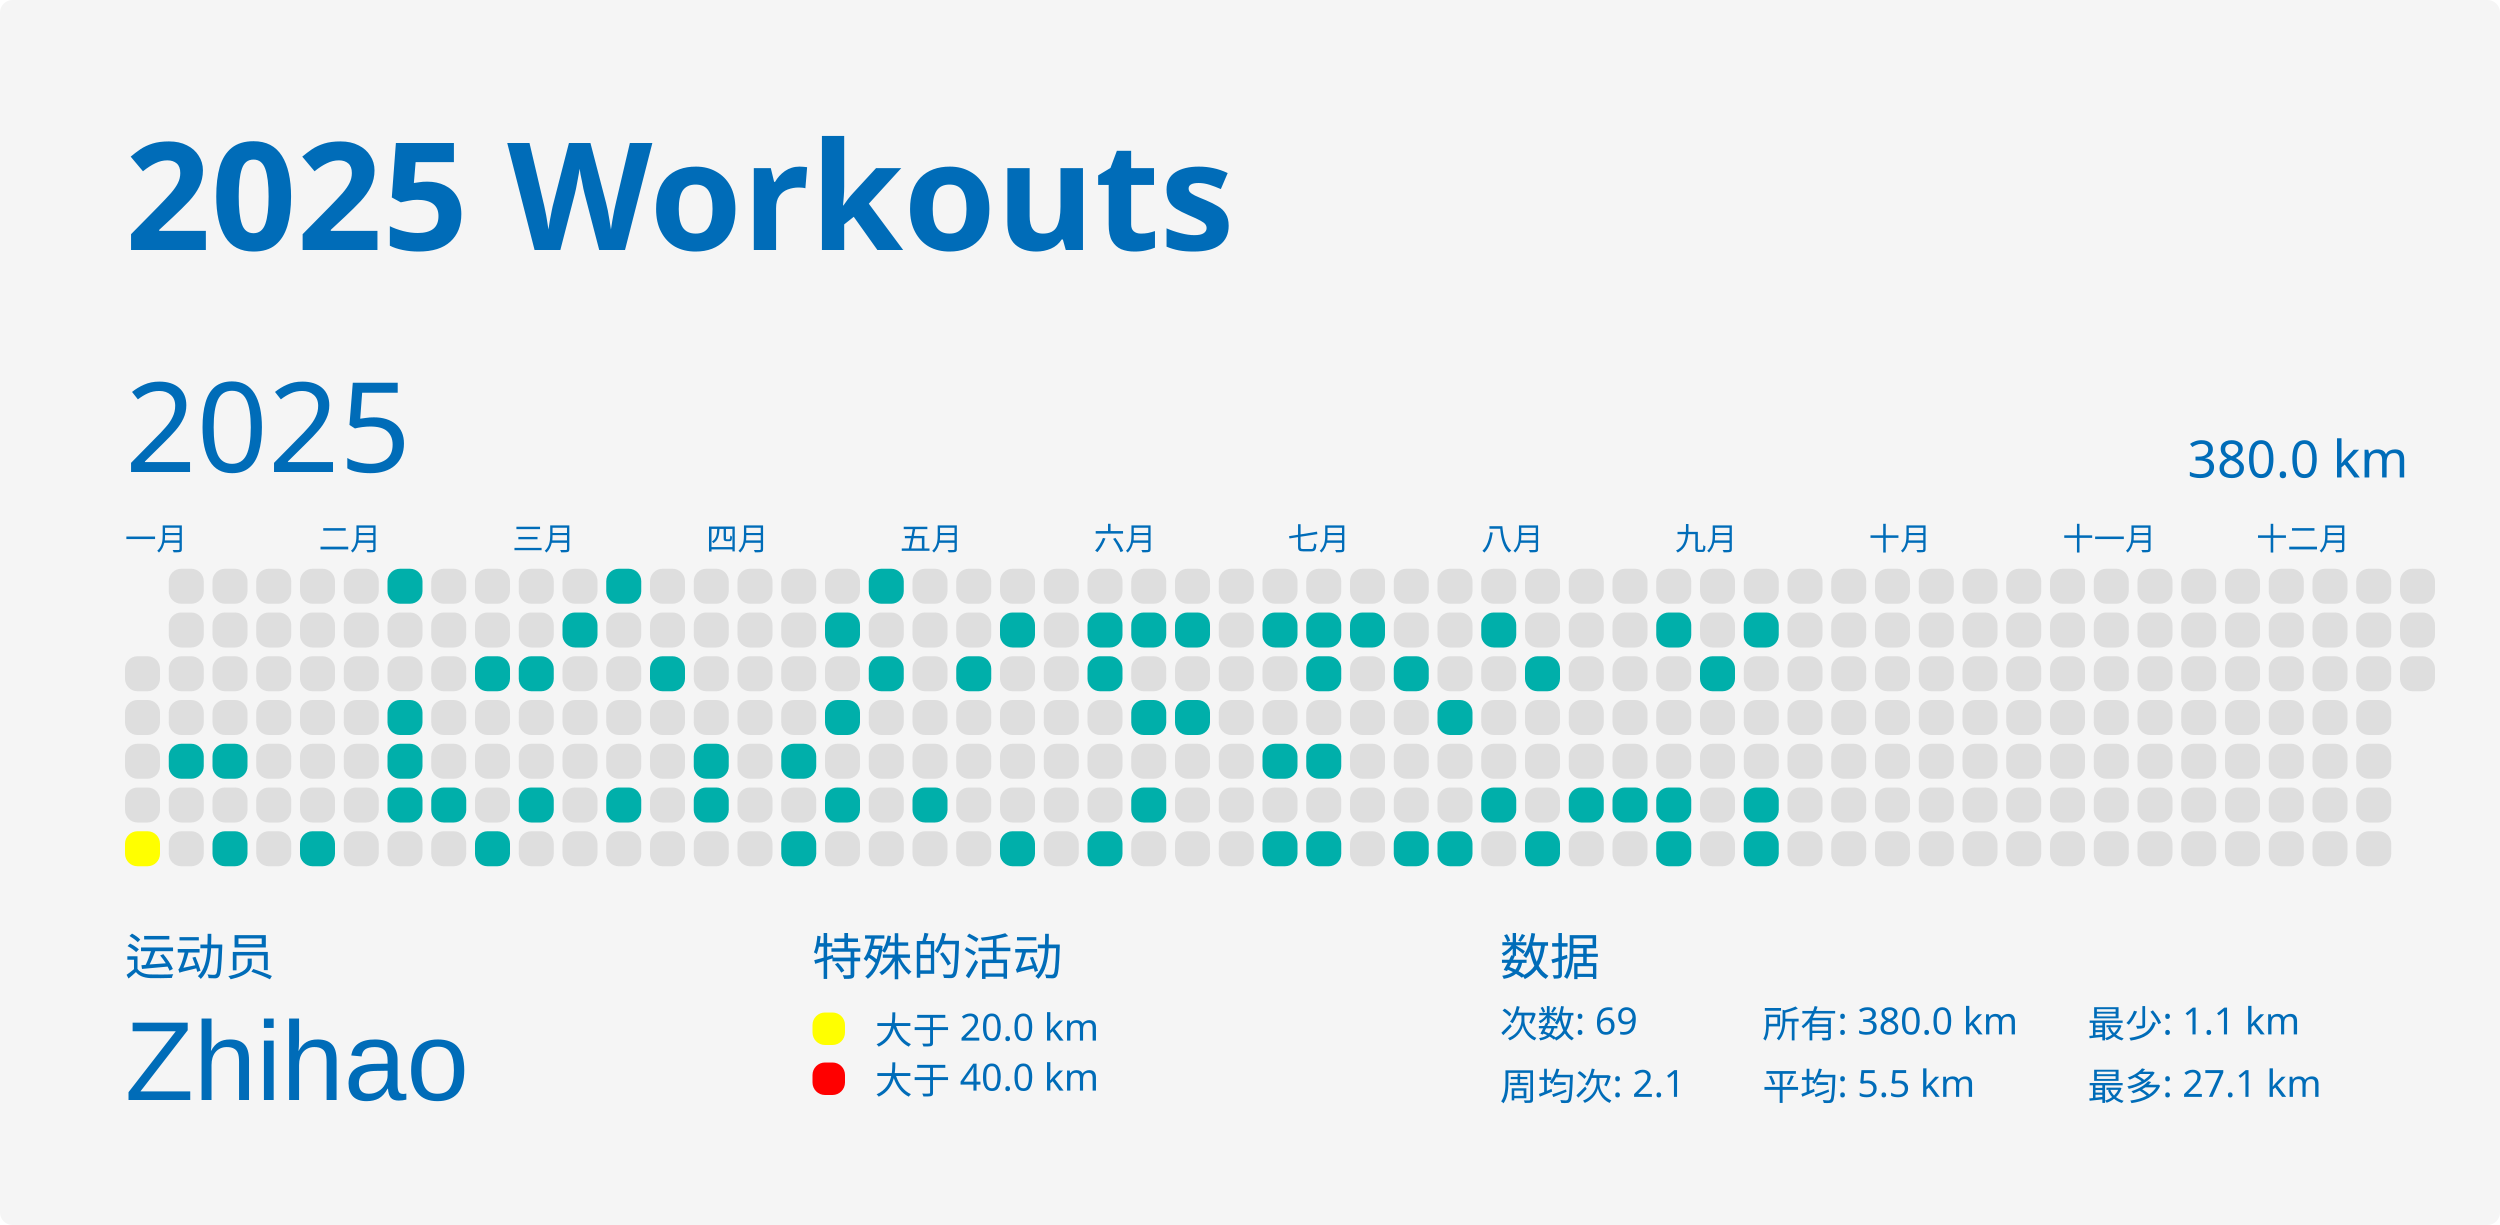
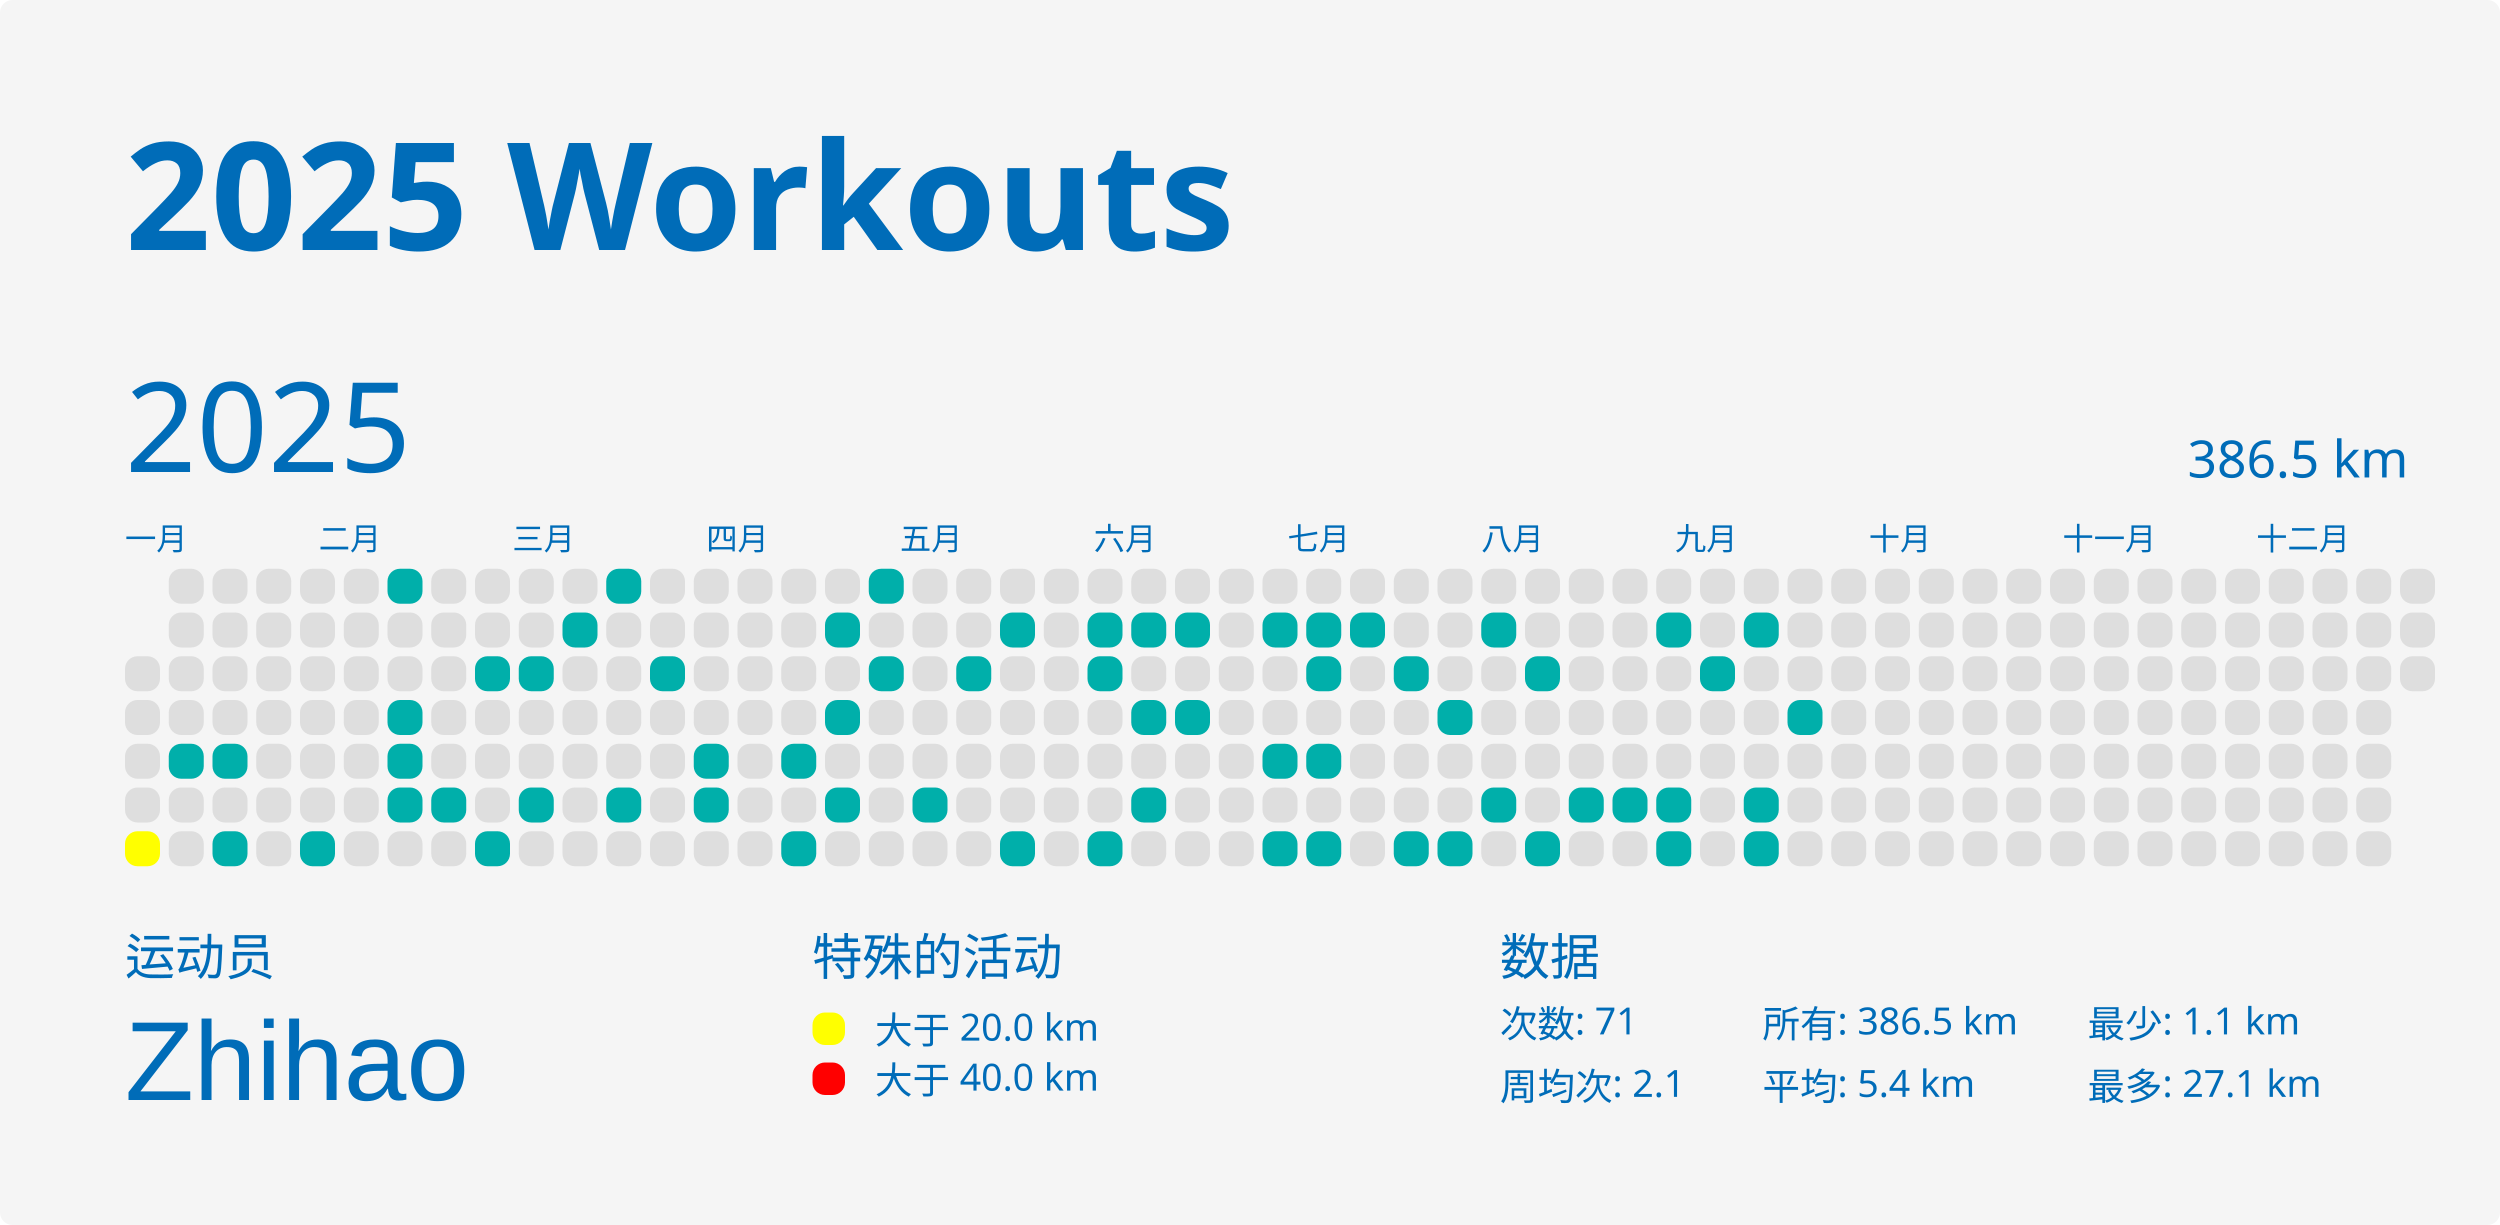
<svg xmlns="http://www.w3.org/2000/svg" baseProfile="full" height="98mm" version="1.1" viewBox="0,0,200,98" width="200mm">
  <defs />
  <rect fill="#f5f5f5" height="98" rx="1" ry="1" width="200" x="0" y="0" />
  <text fill="#006cb8" style="font-size:12px; font-family:MGI-Regular; font-weight:bold;" x="10" y="20">2025 Workouts</text>
  <text fill="#006cb8" style="font-size:4px; font-family:MGI-Regular" x="10" y="78">运动员</text>
  <text fill="#006cb8" style="font-size:9px; font-family:Arial" x="10" y="88">Zhihao</text>
  <text fill="#006cb8" style="font-size:4px; font-family:MGI-Regular" x="65" y="78">特殊的活动</text>
  <rect fill="yellow" height="2.6" rx="1" ry="1" width="2.6" x="65" y="81" />
  <text fill="#006cb8" style="font-size:3px; font-family:MGI-Regular" x="70" y="83.5">大于 20.0 km</text>
  <rect fill="red" height="2.6" rx="1" ry="1" width="2.6" x="65" y="85" />
  <text fill="#006cb8" style="font-size:3px; font-family:MGI-Regular" x="70" y="87.5">大于 40.0 km</text>
  <text fill="#006cb8" style="font-size:4px; font-family:MGI-Regular" x="120" y="78">数据</text>
-   <text fill="#006cb8" style="font-size:3px; font-family:MGI-Regular" x="120" y="83">次数: 69</text>
+   <text fill="#006cb8" style="font-size:3px; font-family:MGI-Regular" x="120" y="83">次数: 71</text>
  <text fill="#006cb8" style="font-size:3px; font-family:MGI-Regular" x="120" y="88">周均次: 2.1</text>
-   <text fill="#006cb8" style="font-size:3px; font-family:MGI-Regular" x="141" y="83">所有: 380.0 km</text>
-   <text fill="#006cb8" style="font-size:3px; font-family:MGI-Regular" x="141" y="88">平均: 5.5 km</text>
+   <text fill="#006cb8" style="font-size:3px; font-family:MGI-Regular" x="141" y="83">所有: 386.5 km</text>
+   <text fill="#006cb8" style="font-size:3px; font-family:MGI-Regular" x="141" y="88">平均: 5.4 km</text>
  <text fill="#006cb8" style="font-size:3px; font-family:MGI-Regular" x="167" y="83">最少: 1.1 km</text>
  <text fill="#006cb8" style="font-size:3px; font-family:MGI-Regular" x="167" y="88">最多: 27.1 km</text>
  <text dominant-baseline="hanging" fill="#006cb8" style="font-size:10.0px; font-family:MGI-Regular;" x="10" y="30">2025</text>
-   <text dominant-baseline="hanging" fill="#006cb8" style="font-size:4.125px; font-family:MGI-Regular;" x="175" y="35">380.0 km</text>
+   <text dominant-baseline="hanging" fill="#006cb8" style="font-size:4.125px; font-family:MGI-Regular;" x="175" y="35">386.5 km</text>
  <text fill="#006cb8" style="font-size:2.5px; font-family:MGI-Regular" x="10.0" y="44">一月</text>
  <text fill="#006cb8" style="font-size:2.5px; font-family:MGI-Regular" x="25.5" y="44">二月</text>
  <text fill="#006cb8" style="font-size:2.5px; font-family:MGI-Regular" x="41.0" y="44">三月</text>
  <text fill="#006cb8" style="font-size:2.5px; font-family:MGI-Regular" x="56.5" y="44">四月</text>
  <text fill="#006cb8" style="font-size:2.5px; font-family:MGI-Regular" x="72.0" y="44">五月</text>
  <text fill="#006cb8" style="font-size:2.5px; font-family:MGI-Regular" x="87.5" y="44">六月</text>
  <text fill="#006cb8" style="font-size:2.5px; font-family:MGI-Regular" x="103.0" y="44">七月</text>
  <text fill="#006cb8" style="font-size:2.5px; font-family:MGI-Regular" x="118.5" y="44">八月</text>
  <text fill="#006cb8" style="font-size:2.5px; font-family:MGI-Regular" x="134.0" y="44">九月</text>
  <text fill="#006cb8" style="font-size:2.5px; font-family:MGI-Regular" x="149.5" y="44">十月</text>
  <text fill="#006cb8" style="font-size:2.5px; font-family:MGI-Regular" x="165.0" y="44">十一月</text>
  <text fill="#006cb8" style="font-size:2.5px; font-family:MGI-Regular" x="180.5" y="44">十二月</text>
  <rect fill="#dedede" height="2.8" rx="1" ry="1" width="2.8" x="10.0" y="52.5" />
  <rect fill="#dedede" height="2.8" rx="1" ry="1" width="2.8" x="10.0" y="56.0" />
  <rect fill="#dedede" height="2.8" rx="1" ry="1" width="2.8" x="10.0" y="59.5" />
  <rect fill="#dedede" height="2.8" rx="1" ry="1" width="2.8" x="10.0" y="63.0" />
  <rect fill="yellow" height="2.8" rx="1" ry="1" width="2.8" x="10.0" y="66.5" />
  <rect fill="#dedede" height="2.8" rx="1" ry="1" width="2.8" x="13.5" y="45.5" />
  <rect fill="#dedede" height="2.8" rx="1" ry="1" width="2.8" x="13.5" y="49.0" />
  <rect fill="#dedede" height="2.8" rx="1" ry="1" width="2.8" x="13.5" y="52.5" />
  <rect fill="#dedede" height="2.8" rx="1" ry="1" width="2.8" x="13.5" y="56.0" />
  <rect fill="#00AFAA" height="2.8" rx="1" ry="1" width="2.8" x="13.5" y="59.5" />
  <rect fill="#dedede" height="2.8" rx="1" ry="1" width="2.8" x="13.5" y="63.0" />
  <rect fill="#dedede" height="2.8" rx="1" ry="1" width="2.8" x="13.5" y="66.5" />
  <rect fill="#dedede" height="2.8" rx="1" ry="1" width="2.8" x="17.0" y="45.5" />
  <rect fill="#dedede" height="2.8" rx="1" ry="1" width="2.8" x="17.0" y="49.0" />
  <rect fill="#dedede" height="2.8" rx="1" ry="1" width="2.8" x="17.0" y="52.5" />
  <rect fill="#dedede" height="2.8" rx="1" ry="1" width="2.8" x="17.0" y="56.0" />
  <rect fill="#00AFAA" height="2.8" rx="1" ry="1" width="2.8" x="17.0" y="59.5" />
  <rect fill="#dedede" height="2.8" rx="1" ry="1" width="2.8" x="17.0" y="63.0" />
  <rect fill="#00AFAA" height="2.8" rx="1" ry="1" width="2.8" x="17.0" y="66.5" />
  <rect fill="#dedede" height="2.8" rx="1" ry="1" width="2.8" x="20.5" y="45.5" />
  <rect fill="#dedede" height="2.8" rx="1" ry="1" width="2.8" x="20.5" y="49.0" />
  <rect fill="#dedede" height="2.8" rx="1" ry="1" width="2.8" x="20.5" y="52.5" />
  <rect fill="#dedede" height="2.8" rx="1" ry="1" width="2.8" x="20.5" y="56.0" />
  <rect fill="#dedede" height="2.8" rx="1" ry="1" width="2.8" x="20.5" y="59.5" />
  <rect fill="#dedede" height="2.8" rx="1" ry="1" width="2.8" x="20.5" y="63.0" />
  <rect fill="#dedede" height="2.8" rx="1" ry="1" width="2.8" x="20.5" y="66.5" />
  <rect fill="#dedede" height="2.8" rx="1" ry="1" width="2.8" x="24.0" y="45.5" />
  <rect fill="#dedede" height="2.8" rx="1" ry="1" width="2.8" x="24.0" y="49.0" />
  <rect fill="#dedede" height="2.8" rx="1" ry="1" width="2.8" x="24.0" y="52.5" />
  <rect fill="#dedede" height="2.8" rx="1" ry="1" width="2.8" x="24.0" y="56.0" />
  <rect fill="#dedede" height="2.8" rx="1" ry="1" width="2.8" x="24.0" y="59.5" />
  <rect fill="#dedede" height="2.8" rx="1" ry="1" width="2.8" x="24.0" y="63.0" />
  <rect fill="#00AFAA" height="2.8" rx="1" ry="1" width="2.8" x="24.0" y="66.5" />
  <rect fill="#dedede" height="2.8" rx="1" ry="1" width="2.8" x="27.5" y="45.5" />
  <rect fill="#dedede" height="2.8" rx="1" ry="1" width="2.8" x="27.5" y="49.0" />
  <rect fill="#dedede" height="2.8" rx="1" ry="1" width="2.8" x="27.5" y="52.5" />
  <rect fill="#dedede" height="2.8" rx="1" ry="1" width="2.8" x="27.5" y="56.0" />
  <rect fill="#dedede" height="2.8" rx="1" ry="1" width="2.8" x="27.5" y="59.5" />
  <rect fill="#dedede" height="2.8" rx="1" ry="1" width="2.8" x="27.5" y="63.0" />
  <rect fill="#dedede" height="2.8" rx="1" ry="1" width="2.8" x="27.5" y="66.5" />
  <rect fill="#00AFAA" height="2.8" rx="1" ry="1" width="2.8" x="31.0" y="45.5" />
  <rect fill="#dedede" height="2.8" rx="1" ry="1" width="2.8" x="31.0" y="49.0" />
  <rect fill="#dedede" height="2.8" rx="1" ry="1" width="2.8" x="31.0" y="52.5" />
  <rect fill="#00AFAA" height="2.8" rx="1" ry="1" width="2.8" x="31.0" y="56.0" />
  <rect fill="#00AFAA" height="2.8" rx="1" ry="1" width="2.8" x="31.0" y="59.5" />
  <rect fill="#00AFAA" height="2.8" rx="1" ry="1" width="2.8" x="31.0" y="63.0" />
  <rect fill="#dedede" height="2.8" rx="1" ry="1" width="2.8" x="31.0" y="66.5" />
  <rect fill="#dedede" height="2.8" rx="1" ry="1" width="2.8" x="34.5" y="45.5" />
  <rect fill="#dedede" height="2.8" rx="1" ry="1" width="2.8" x="34.5" y="49.0" />
  <rect fill="#dedede" height="2.8" rx="1" ry="1" width="2.8" x="34.5" y="52.5" />
  <rect fill="#dedede" height="2.8" rx="1" ry="1" width="2.8" x="34.5" y="56.0" />
  <rect fill="#dedede" height="2.8" rx="1" ry="1" width="2.8" x="34.5" y="59.5" />
  <rect fill="#00AFAA" height="2.8" rx="1" ry="1" width="2.8" x="34.5" y="63.0" />
  <rect fill="#dedede" height="2.8" rx="1" ry="1" width="2.8" x="34.5" y="66.5" />
  <rect fill="#dedede" height="2.8" rx="1" ry="1" width="2.8" x="38.0" y="45.5" />
  <rect fill="#dedede" height="2.8" rx="1" ry="1" width="2.8" x="38.0" y="49.0" />
  <rect fill="#00AFAA" height="2.8" rx="1" ry="1" width="2.8" x="38.0" y="52.5" />
  <rect fill="#dedede" height="2.8" rx="1" ry="1" width="2.8" x="38.0" y="56.0" />
  <rect fill="#dedede" height="2.8" rx="1" ry="1" width="2.8" x="38.0" y="59.5" />
  <rect fill="#dedede" height="2.8" rx="1" ry="1" width="2.8" x="38.0" y="63.0" />
  <rect fill="#00AFAA" height="2.8" rx="1" ry="1" width="2.8" x="38.0" y="66.5" />
  <rect fill="#dedede" height="2.8" rx="1" ry="1" width="2.8" x="41.5" y="45.5" />
  <rect fill="#dedede" height="2.8" rx="1" ry="1" width="2.8" x="41.5" y="49.0" />
  <rect fill="#00AFAA" height="2.8" rx="1" ry="1" width="2.8" x="41.5" y="52.5" />
  <rect fill="#dedede" height="2.8" rx="1" ry="1" width="2.8" x="41.5" y="56.0" />
  <rect fill="#dedede" height="2.8" rx="1" ry="1" width="2.8" x="41.5" y="59.5" />
  <rect fill="#00AFAA" height="2.8" rx="1" ry="1" width="2.8" x="41.5" y="63.0" />
  <rect fill="#dedede" height="2.8" rx="1" ry="1" width="2.8" x="41.5" y="66.5" />
  <rect fill="#dedede" height="2.8" rx="1" ry="1" width="2.8" x="45.0" y="45.5" />
  <rect fill="#00AFAA" height="2.8" rx="1" ry="1" width="2.8" x="45.0" y="49.0" />
  <rect fill="#dedede" height="2.8" rx="1" ry="1" width="2.8" x="45.0" y="52.5" />
  <rect fill="#dedede" height="2.8" rx="1" ry="1" width="2.8" x="45.0" y="56.0" />
  <rect fill="#dedede" height="2.8" rx="1" ry="1" width="2.8" x="45.0" y="59.5" />
  <rect fill="#dedede" height="2.8" rx="1" ry="1" width="2.8" x="45.0" y="63.0" />
  <rect fill="#dedede" height="2.8" rx="1" ry="1" width="2.8" x="45.0" y="66.5" />
  <rect fill="#00AFAA" height="2.8" rx="1" ry="1" width="2.8" x="48.5" y="45.5" />
  <rect fill="#dedede" height="2.8" rx="1" ry="1" width="2.8" x="48.5" y="49.0" />
  <rect fill="#dedede" height="2.8" rx="1" ry="1" width="2.8" x="48.5" y="52.5" />
  <rect fill="#dedede" height="2.8" rx="1" ry="1" width="2.8" x="48.5" y="56.0" />
  <rect fill="#dedede" height="2.8" rx="1" ry="1" width="2.8" x="48.5" y="59.5" />
  <rect fill="#00AFAA" height="2.8" rx="1" ry="1" width="2.8" x="48.5" y="63.0" />
  <rect fill="#dedede" height="2.8" rx="1" ry="1" width="2.8" x="48.5" y="66.5" />
  <rect fill="#dedede" height="2.8" rx="1" ry="1" width="2.8" x="52.0" y="45.5" />
  <rect fill="#dedede" height="2.8" rx="1" ry="1" width="2.8" x="52.0" y="49.0" />
  <rect fill="#00AFAA" height="2.8" rx="1" ry="1" width="2.8" x="52.0" y="52.5" />
  <rect fill="#dedede" height="2.8" rx="1" ry="1" width="2.8" x="52.0" y="56.0" />
  <rect fill="#dedede" height="2.8" rx="1" ry="1" width="2.8" x="52.0" y="59.5" />
  <rect fill="#dedede" height="2.8" rx="1" ry="1" width="2.8" x="52.0" y="63.0" />
  <rect fill="#dedede" height="2.8" rx="1" ry="1" width="2.8" x="52.0" y="66.5" />
  <rect fill="#dedede" height="2.8" rx="1" ry="1" width="2.8" x="55.5" y="45.5" />
  <rect fill="#dedede" height="2.8" rx="1" ry="1" width="2.8" x="55.5" y="49.0" />
  <rect fill="#dedede" height="2.8" rx="1" ry="1" width="2.8" x="55.5" y="52.5" />
  <rect fill="#dedede" height="2.8" rx="1" ry="1" width="2.8" x="55.5" y="56.0" />
  <rect fill="#00AFAA" height="2.8" rx="1" ry="1" width="2.8" x="55.5" y="59.5" />
  <rect fill="#00AFAA" height="2.8" rx="1" ry="1" width="2.8" x="55.5" y="63.0" />
  <rect fill="#dedede" height="2.8" rx="1" ry="1" width="2.8" x="55.5" y="66.5" />
  <rect fill="#dedede" height="2.8" rx="1" ry="1" width="2.8" x="59.0" y="45.5" />
  <rect fill="#dedede" height="2.8" rx="1" ry="1" width="2.8" x="59.0" y="49.0" />
  <rect fill="#dedede" height="2.8" rx="1" ry="1" width="2.8" x="59.0" y="52.5" />
  <rect fill="#dedede" height="2.8" rx="1" ry="1" width="2.8" x="59.0" y="56.0" />
  <rect fill="#dedede" height="2.8" rx="1" ry="1" width="2.8" x="59.0" y="59.5" />
  <rect fill="#dedede" height="2.8" rx="1" ry="1" width="2.8" x="59.0" y="63.0" />
  <rect fill="#dedede" height="2.8" rx="1" ry="1" width="2.8" x="59.0" y="66.5" />
  <rect fill="#dedede" height="2.8" rx="1" ry="1" width="2.8" x="62.5" y="45.5" />
  <rect fill="#dedede" height="2.8" rx="1" ry="1" width="2.8" x="62.5" y="49.0" />
  <rect fill="#dedede" height="2.8" rx="1" ry="1" width="2.8" x="62.5" y="52.5" />
  <rect fill="#dedede" height="2.8" rx="1" ry="1" width="2.8" x="62.5" y="56.0" />
  <rect fill="#00AFAA" height="2.8" rx="1" ry="1" width="2.8" x="62.5" y="59.5" />
  <rect fill="#dedede" height="2.8" rx="1" ry="1" width="2.8" x="62.5" y="63.0" />
  <rect fill="#00AFAA" height="2.8" rx="1" ry="1" width="2.8" x="62.5" y="66.5" />
  <rect fill="#dedede" height="2.8" rx="1" ry="1" width="2.8" x="66.0" y="45.5" />
  <rect fill="#00AFAA" height="2.8" rx="1" ry="1" width="2.8" x="66.0" y="49.0" />
  <rect fill="#dedede" height="2.8" rx="1" ry="1" width="2.8" x="66.0" y="52.5" />
  <rect fill="#00AFAA" height="2.8" rx="1" ry="1" width="2.8" x="66.0" y="56.0" />
  <rect fill="#dedede" height="2.8" rx="1" ry="1" width="2.8" x="66.0" y="59.5" />
  <rect fill="#00AFAA" height="2.8" rx="1" ry="1" width="2.8" x="66.0" y="63.0" />
  <rect fill="#dedede" height="2.8" rx="1" ry="1" width="2.8" x="66.0" y="66.5" />
  <rect fill="#00AFAA" height="2.8" rx="1" ry="1" width="2.8" x="69.5" y="45.5" />
  <rect fill="#dedede" height="2.8" rx="1" ry="1" width="2.8" x="69.5" y="49.0" />
  <rect fill="#00AFAA" height="2.8" rx="1" ry="1" width="2.8" x="69.5" y="52.5" />
  <rect fill="#dedede" height="2.8" rx="1" ry="1" width="2.8" x="69.5" y="56.0" />
  <rect fill="#dedede" height="2.8" rx="1" ry="1" width="2.8" x="69.5" y="59.5" />
  <rect fill="#dedede" height="2.8" rx="1" ry="1" width="2.8" x="69.5" y="63.0" />
  <rect fill="#dedede" height="2.8" rx="1" ry="1" width="2.8" x="69.5" y="66.5" />
  <rect fill="#dedede" height="2.8" rx="1" ry="1" width="2.8" x="73.0" y="45.5" />
  <rect fill="#dedede" height="2.8" rx="1" ry="1" width="2.8" x="73.0" y="49.0" />
  <rect fill="#dedede" height="2.8" rx="1" ry="1" width="2.8" x="73.0" y="52.5" />
  <rect fill="#dedede" height="2.8" rx="1" ry="1" width="2.8" x="73.0" y="56.0" />
  <rect fill="#dedede" height="2.8" rx="1" ry="1" width="2.8" x="73.0" y="59.5" />
  <rect fill="#00AFAA" height="2.8" rx="1" ry="1" width="2.8" x="73.0" y="63.0" />
  <rect fill="#dedede" height="2.8" rx="1" ry="1" width="2.8" x="73.0" y="66.5" />
  <rect fill="#dedede" height="2.8" rx="1" ry="1" width="2.8" x="76.5" y="45.5" />
  <rect fill="#dedede" height="2.8" rx="1" ry="1" width="2.8" x="76.5" y="49.0" />
  <rect fill="#00AFAA" height="2.8" rx="1" ry="1" width="2.8" x="76.5" y="52.5" />
  <rect fill="#dedede" height="2.8" rx="1" ry="1" width="2.8" x="76.5" y="56.0" />
  <rect fill="#dedede" height="2.8" rx="1" ry="1" width="2.8" x="76.5" y="59.5" />
  <rect fill="#dedede" height="2.8" rx="1" ry="1" width="2.8" x="76.5" y="63.0" />
  <rect fill="#dedede" height="2.8" rx="1" ry="1" width="2.8" x="76.5" y="66.5" />
  <rect fill="#dedede" height="2.8" rx="1" ry="1" width="2.8" x="80.0" y="45.5" />
  <rect fill="#00AFAA" height="2.8" rx="1" ry="1" width="2.8" x="80.0" y="49.0" />
  <rect fill="#dedede" height="2.8" rx="1" ry="1" width="2.8" x="80.0" y="52.5" />
  <rect fill="#dedede" height="2.8" rx="1" ry="1" width="2.8" x="80.0" y="56.0" />
  <rect fill="#dedede" height="2.8" rx="1" ry="1" width="2.8" x="80.0" y="59.5" />
  <rect fill="#dedede" height="2.8" rx="1" ry="1" width="2.8" x="80.0" y="63.0" />
  <rect fill="#00AFAA" height="2.8" rx="1" ry="1" width="2.8" x="80.0" y="66.5" />
  <rect fill="#dedede" height="2.8" rx="1" ry="1" width="2.8" x="83.5" y="45.5" />
  <rect fill="#dedede" height="2.8" rx="1" ry="1" width="2.8" x="83.5" y="49.0" />
  <rect fill="#dedede" height="2.8" rx="1" ry="1" width="2.8" x="83.5" y="52.5" />
  <rect fill="#dedede" height="2.8" rx="1" ry="1" width="2.8" x="83.5" y="56.0" />
  <rect fill="#dedede" height="2.8" rx="1" ry="1" width="2.8" x="83.5" y="59.5" />
  <rect fill="#dedede" height="2.8" rx="1" ry="1" width="2.8" x="83.5" y="63.0" />
  <rect fill="#dedede" height="2.8" rx="1" ry="1" width="2.8" x="83.5" y="66.5" />
  <rect fill="#dedede" height="2.8" rx="1" ry="1" width="2.8" x="87.0" y="45.5" />
  <rect fill="#00AFAA" height="2.8" rx="1" ry="1" width="2.8" x="87.0" y="49.0" />
  <rect fill="#00AFAA" height="2.8" rx="1" ry="1" width="2.8" x="87.0" y="52.5" />
  <rect fill="#dedede" height="2.8" rx="1" ry="1" width="2.8" x="87.0" y="56.0" />
  <rect fill="#dedede" height="2.8" rx="1" ry="1" width="2.8" x="87.0" y="59.5" />
  <rect fill="#dedede" height="2.8" rx="1" ry="1" width="2.8" x="87.0" y="63.0" />
  <rect fill="#00AFAA" height="2.8" rx="1" ry="1" width="2.8" x="87.0" y="66.5" />
  <rect fill="#dedede" height="2.8" rx="1" ry="1" width="2.8" x="90.5" y="45.5" />
  <rect fill="#00AFAA" height="2.8" rx="1" ry="1" width="2.8" x="90.5" y="49.0" />
  <rect fill="#dedede" height="2.8" rx="1" ry="1" width="2.8" x="90.5" y="52.5" />
  <rect fill="#00AFAA" height="2.8" rx="1" ry="1" width="2.8" x="90.5" y="56.0" />
  <rect fill="#dedede" height="2.8" rx="1" ry="1" width="2.8" x="90.5" y="59.5" />
  <rect fill="#00AFAA" height="2.8" rx="1" ry="1" width="2.8" x="90.5" y="63.0" />
  <rect fill="#dedede" height="2.8" rx="1" ry="1" width="2.8" x="90.5" y="66.5" />
  <rect fill="#dedede" height="2.8" rx="1" ry="1" width="2.8" x="94.0" y="45.5" />
  <rect fill="#00AFAA" height="2.8" rx="1" ry="1" width="2.8" x="94.0" y="49.0" />
  <rect fill="#dedede" height="2.8" rx="1" ry="1" width="2.8" x="94.0" y="52.5" />
  <rect fill="#00AFAA" height="2.8" rx="1" ry="1" width="2.8" x="94.0" y="56.0" />
  <rect fill="#dedede" height="2.8" rx="1" ry="1" width="2.8" x="94.0" y="59.5" />
  <rect fill="#dedede" height="2.8" rx="1" ry="1" width="2.8" x="94.0" y="63.0" />
  <rect fill="#dedede" height="2.8" rx="1" ry="1" width="2.8" x="94.0" y="66.5" />
  <rect fill="#dedede" height="2.8" rx="1" ry="1" width="2.8" x="97.5" y="45.5" />
  <rect fill="#dedede" height="2.8" rx="1" ry="1" width="2.8" x="97.5" y="49.0" />
  <rect fill="#dedede" height="2.8" rx="1" ry="1" width="2.8" x="97.5" y="52.5" />
  <rect fill="#dedede" height="2.8" rx="1" ry="1" width="2.8" x="97.5" y="56.0" />
  <rect fill="#dedede" height="2.8" rx="1" ry="1" width="2.8" x="97.5" y="59.5" />
  <rect fill="#dedede" height="2.8" rx="1" ry="1" width="2.8" x="97.5" y="63.0" />
  <rect fill="#dedede" height="2.8" rx="1" ry="1" width="2.8" x="97.5" y="66.5" />
  <rect fill="#dedede" height="2.8" rx="1" ry="1" width="2.8" x="101.0" y="45.5" />
  <rect fill="#00AFAA" height="2.8" rx="1" ry="1" width="2.8" x="101.0" y="49.0" />
  <rect fill="#dedede" height="2.8" rx="1" ry="1" width="2.8" x="101.0" y="52.5" />
  <rect fill="#dedede" height="2.8" rx="1" ry="1" width="2.8" x="101.0" y="56.0" />
  <rect fill="#00AFAA" height="2.8" rx="1" ry="1" width="2.8" x="101.0" y="59.5" />
  <rect fill="#dedede" height="2.8" rx="1" ry="1" width="2.8" x="101.0" y="63.0" />
  <rect fill="#00AFAA" height="2.8" rx="1" ry="1" width="2.8" x="101.0" y="66.5" />
  <rect fill="#dedede" height="2.8" rx="1" ry="1" width="2.8" x="104.5" y="45.5" />
  <rect fill="#00AFAA" height="2.8" rx="1" ry="1" width="2.8" x="104.5" y="49.0" />
  <rect fill="#00AFAA" height="2.8" rx="1" ry="1" width="2.8" x="104.5" y="52.5" />
  <rect fill="#dedede" height="2.8" rx="1" ry="1" width="2.8" x="104.5" y="56.0" />
  <rect fill="#00AFAA" height="2.8" rx="1" ry="1" width="2.8" x="104.5" y="59.5" />
  <rect fill="#dedede" height="2.8" rx="1" ry="1" width="2.8" x="104.5" y="63.0" />
  <rect fill="#00AFAA" height="2.8" rx="1" ry="1" width="2.8" x="104.5" y="66.5" />
  <rect fill="#dedede" height="2.8" rx="1" ry="1" width="2.8" x="108.0" y="45.5" />
  <rect fill="#00AFAA" height="2.8" rx="1" ry="1" width="2.8" x="108.0" y="49.0" />
  <rect fill="#dedede" height="2.8" rx="1" ry="1" width="2.8" x="108.0" y="52.5" />
  <rect fill="#dedede" height="2.8" rx="1" ry="1" width="2.8" x="108.0" y="56.0" />
  <rect fill="#dedede" height="2.8" rx="1" ry="1" width="2.8" x="108.0" y="59.5" />
  <rect fill="#dedede" height="2.8" rx="1" ry="1" width="2.8" x="108.0" y="63.0" />
  <rect fill="#dedede" height="2.8" rx="1" ry="1" width="2.8" x="108.0" y="66.5" />
  <rect fill="#dedede" height="2.8" rx="1" ry="1" width="2.8" x="111.5" y="45.5" />
  <rect fill="#dedede" height="2.8" rx="1" ry="1" width="2.8" x="111.5" y="49.0" />
  <rect fill="#00AFAA" height="2.8" rx="1" ry="1" width="2.8" x="111.5" y="52.5" />
  <rect fill="#dedede" height="2.8" rx="1" ry="1" width="2.8" x="111.5" y="56.0" />
  <rect fill="#dedede" height="2.8" rx="1" ry="1" width="2.8" x="111.5" y="59.5" />
  <rect fill="#dedede" height="2.8" rx="1" ry="1" width="2.8" x="111.5" y="63.0" />
  <rect fill="#00AFAA" height="2.8" rx="1" ry="1" width="2.8" x="111.5" y="66.5" />
  <rect fill="#dedede" height="2.8" rx="1" ry="1" width="2.8" x="115.0" y="45.5" />
  <rect fill="#dedede" height="2.8" rx="1" ry="1" width="2.8" x="115.0" y="49.0" />
  <rect fill="#dedede" height="2.8" rx="1" ry="1" width="2.8" x="115.0" y="52.5" />
  <rect fill="#00AFAA" height="2.8" rx="1" ry="1" width="2.8" x="115.0" y="56.0" />
  <rect fill="#dedede" height="2.8" rx="1" ry="1" width="2.8" x="115.0" y="59.5" />
  <rect fill="#dedede" height="2.8" rx="1" ry="1" width="2.8" x="115.0" y="63.0" />
  <rect fill="#00AFAA" height="2.8" rx="1" ry="1" width="2.8" x="115.0" y="66.5" />
  <rect fill="#dedede" height="2.8" rx="1" ry="1" width="2.8" x="118.5" y="45.5" />
  <rect fill="#00AFAA" height="2.8" rx="1" ry="1" width="2.8" x="118.5" y="49.0" />
  <rect fill="#dedede" height="2.8" rx="1" ry="1" width="2.8" x="118.5" y="52.5" />
  <rect fill="#dedede" height="2.8" rx="1" ry="1" width="2.8" x="118.5" y="56.0" />
  <rect fill="#dedede" height="2.8" rx="1" ry="1" width="2.8" x="118.5" y="59.5" />
  <rect fill="#00AFAA" height="2.8" rx="1" ry="1" width="2.8" x="118.5" y="63.0" />
  <rect fill="#dedede" height="2.8" rx="1" ry="1" width="2.8" x="118.5" y="66.5" />
  <rect fill="#dedede" height="2.8" rx="1" ry="1" width="2.8" x="122.0" y="45.5" />
  <rect fill="#dedede" height="2.8" rx="1" ry="1" width="2.8" x="122.0" y="49.0" />
  <rect fill="#00AFAA" height="2.8" rx="1" ry="1" width="2.8" x="122.0" y="52.5" />
  <rect fill="#dedede" height="2.8" rx="1" ry="1" width="2.8" x="122.0" y="56.0" />
  <rect fill="#dedede" height="2.8" rx="1" ry="1" width="2.8" x="122.0" y="59.5" />
  <rect fill="#dedede" height="2.8" rx="1" ry="1" width="2.8" x="122.0" y="63.0" />
  <rect fill="#00AFAA" height="2.8" rx="1" ry="1" width="2.8" x="122.0" y="66.5" />
  <rect fill="#dedede" height="2.8" rx="1" ry="1" width="2.8" x="125.5" y="45.5" />
  <rect fill="#dedede" height="2.8" rx="1" ry="1" width="2.8" x="125.5" y="49.0" />
  <rect fill="#dedede" height="2.8" rx="1" ry="1" width="2.8" x="125.5" y="52.5" />
  <rect fill="#dedede" height="2.8" rx="1" ry="1" width="2.8" x="125.5" y="56.0" />
  <rect fill="#dedede" height="2.8" rx="1" ry="1" width="2.8" x="125.5" y="59.5" />
  <rect fill="#00AFAA" height="2.8" rx="1" ry="1" width="2.8" x="125.5" y="63.0" />
  <rect fill="#dedede" height="2.8" rx="1" ry="1" width="2.8" x="125.5" y="66.5" />
  <rect fill="#dedede" height="2.8" rx="1" ry="1" width="2.8" x="129.0" y="45.5" />
  <rect fill="#dedede" height="2.8" rx="1" ry="1" width="2.8" x="129.0" y="49.0" />
  <rect fill="#dedede" height="2.8" rx="1" ry="1" width="2.8" x="129.0" y="52.5" />
  <rect fill="#dedede" height="2.8" rx="1" ry="1" width="2.8" x="129.0" y="56.0" />
  <rect fill="#dedede" height="2.8" rx="1" ry="1" width="2.8" x="129.0" y="59.5" />
  <rect fill="#00AFAA" height="2.8" rx="1" ry="1" width="2.8" x="129.0" y="63.0" />
  <rect fill="#dedede" height="2.8" rx="1" ry="1" width="2.8" x="129.0" y="66.5" />
  <rect fill="#dedede" height="2.8" rx="1" ry="1" width="2.8" x="132.5" y="45.5" />
  <rect fill="#00AFAA" height="2.8" rx="1" ry="1" width="2.8" x="132.5" y="49.0" />
  <rect fill="#dedede" height="2.8" rx="1" ry="1" width="2.8" x="132.5" y="52.5" />
  <rect fill="#dedede" height="2.8" rx="1" ry="1" width="2.8" x="132.5" y="56.0" />
  <rect fill="#dedede" height="2.8" rx="1" ry="1" width="2.8" x="132.5" y="59.5" />
  <rect fill="#00AFAA" height="2.8" rx="1" ry="1" width="2.8" x="132.5" y="63.0" />
  <rect fill="#00AFAA" height="2.8" rx="1" ry="1" width="2.8" x="132.5" y="66.5" />
  <rect fill="#dedede" height="2.8" rx="1" ry="1" width="2.8" x="136.0" y="45.5" />
  <rect fill="#dedede" height="2.8" rx="1" ry="1" width="2.8" x="136.0" y="49.0" />
  <rect fill="#00AFAA" height="2.8" rx="1" ry="1" width="2.8" x="136.0" y="52.5" />
  <rect fill="#dedede" height="2.8" rx="1" ry="1" width="2.8" x="136.0" y="56.0" />
  <rect fill="#dedede" height="2.8" rx="1" ry="1" width="2.8" x="136.0" y="59.5" />
  <rect fill="#dedede" height="2.8" rx="1" ry="1" width="2.8" x="136.0" y="63.0" />
  <rect fill="#dedede" height="2.8" rx="1" ry="1" width="2.8" x="136.0" y="66.5" />
  <rect fill="#dedede" height="2.8" rx="1" ry="1" width="2.8" x="139.5" y="45.5" />
  <rect fill="#00AFAA" height="2.8" rx="1" ry="1" width="2.8" x="139.5" y="49.0" />
  <rect fill="#dedede" height="2.8" rx="1" ry="1" width="2.8" x="139.5" y="52.5" />
  <rect fill="#dedede" height="2.8" rx="1" ry="1" width="2.8" x="139.5" y="56.0" />
  <rect fill="#dedede" height="2.8" rx="1" ry="1" width="2.8" x="139.5" y="59.5" />
  <rect fill="#00AFAA" height="2.8" rx="1" ry="1" width="2.8" x="139.5" y="63.0" />
  <rect fill="#00AFAA" height="2.8" rx="1" ry="1" width="2.8" x="139.5" y="66.5" />
  <rect fill="#dedede" height="2.8" rx="1" ry="1" width="2.8" x="143.0" y="45.5" />
  <rect fill="#dedede" height="2.8" rx="1" ry="1" width="2.8" x="143.0" y="49.0" />
  <rect fill="#dedede" height="2.8" rx="1" ry="1" width="2.8" x="143.0" y="52.5" />
-   <rect fill="#dedede" height="2.8" rx="1" ry="1" width="2.8" x="143.0" y="56.0" />
+   <rect fill="#00AFAA" height="2.8" rx="1" ry="1" width="2.8" x="143.0" y="56.0" />
  <rect fill="#dedede" height="2.8" rx="1" ry="1" width="2.8" x="143.0" y="59.5" />
  <rect fill="#dedede" height="2.8" rx="1" ry="1" width="2.8" x="143.0" y="63.0" />
  <rect fill="#dedede" height="2.8" rx="1" ry="1" width="2.8" x="143.0" y="66.5" />
  <rect fill="#dedede" height="2.8" rx="1" ry="1" width="2.8" x="146.5" y="45.5" />
  <rect fill="#dedede" height="2.8" rx="1" ry="1" width="2.8" x="146.5" y="49.0" />
  <rect fill="#dedede" height="2.8" rx="1" ry="1" width="2.8" x="146.5" y="52.5" />
  <rect fill="#dedede" height="2.8" rx="1" ry="1" width="2.8" x="146.5" y="56.0" />
  <rect fill="#dedede" height="2.8" rx="1" ry="1" width="2.8" x="146.5" y="59.5" />
  <rect fill="#dedede" height="2.8" rx="1" ry="1" width="2.8" x="146.5" y="63.0" />
  <rect fill="#dedede" height="2.8" rx="1" ry="1" width="2.8" x="146.5" y="66.5" />
  <rect fill="#dedede" height="2.8" rx="1" ry="1" width="2.8" x="150.0" y="45.5" />
  <rect fill="#dedede" height="2.8" rx="1" ry="1" width="2.8" x="150.0" y="49.0" />
  <rect fill="#dedede" height="2.8" rx="1" ry="1" width="2.8" x="150.0" y="52.5" />
  <rect fill="#dedede" height="2.8" rx="1" ry="1" width="2.8" x="150.0" y="56.0" />
  <rect fill="#dedede" height="2.8" rx="1" ry="1" width="2.8" x="150.0" y="59.5" />
  <rect fill="#dedede" height="2.8" rx="1" ry="1" width="2.8" x="150.0" y="63.0" />
  <rect fill="#dedede" height="2.8" rx="1" ry="1" width="2.8" x="150.0" y="66.5" />
  <rect fill="#dedede" height="2.8" rx="1" ry="1" width="2.8" x="153.5" y="45.5" />
  <rect fill="#dedede" height="2.8" rx="1" ry="1" width="2.8" x="153.5" y="49.0" />
  <rect fill="#dedede" height="2.8" rx="1" ry="1" width="2.8" x="153.5" y="52.5" />
  <rect fill="#dedede" height="2.8" rx="1" ry="1" width="2.8" x="153.5" y="56.0" />
  <rect fill="#dedede" height="2.8" rx="1" ry="1" width="2.8" x="153.5" y="59.5" />
  <rect fill="#dedede" height="2.8" rx="1" ry="1" width="2.8" x="153.5" y="63.0" />
  <rect fill="#dedede" height="2.8" rx="1" ry="1" width="2.8" x="153.5" y="66.5" />
  <rect fill="#dedede" height="2.8" rx="1" ry="1" width="2.8" x="157.0" y="45.5" />
  <rect fill="#dedede" height="2.8" rx="1" ry="1" width="2.8" x="157.0" y="49.0" />
  <rect fill="#dedede" height="2.8" rx="1" ry="1" width="2.8" x="157.0" y="52.5" />
  <rect fill="#dedede" height="2.8" rx="1" ry="1" width="2.8" x="157.0" y="56.0" />
  <rect fill="#dedede" height="2.8" rx="1" ry="1" width="2.8" x="157.0" y="59.5" />
  <rect fill="#dedede" height="2.8" rx="1" ry="1" width="2.8" x="157.0" y="63.0" />
  <rect fill="#dedede" height="2.8" rx="1" ry="1" width="2.8" x="157.0" y="66.5" />
  <rect fill="#dedede" height="2.8" rx="1" ry="1" width="2.8" x="160.5" y="45.5" />
  <rect fill="#dedede" height="2.8" rx="1" ry="1" width="2.8" x="160.5" y="49.0" />
  <rect fill="#dedede" height="2.8" rx="1" ry="1" width="2.8" x="160.5" y="52.5" />
  <rect fill="#dedede" height="2.8" rx="1" ry="1" width="2.8" x="160.5" y="56.0" />
  <rect fill="#dedede" height="2.8" rx="1" ry="1" width="2.8" x="160.5" y="59.5" />
  <rect fill="#dedede" height="2.8" rx="1" ry="1" width="2.8" x="160.5" y="63.0" />
  <rect fill="#dedede" height="2.8" rx="1" ry="1" width="2.8" x="160.5" y="66.5" />
  <rect fill="#dedede" height="2.8" rx="1" ry="1" width="2.8" x="164.0" y="45.5" />
  <rect fill="#dedede" height="2.8" rx="1" ry="1" width="2.8" x="164.0" y="49.0" />
  <rect fill="#dedede" height="2.8" rx="1" ry="1" width="2.8" x="164.0" y="52.5" />
  <rect fill="#dedede" height="2.8" rx="1" ry="1" width="2.8" x="164.0" y="56.0" />
  <rect fill="#dedede" height="2.8" rx="1" ry="1" width="2.8" x="164.0" y="59.5" />
  <rect fill="#dedede" height="2.8" rx="1" ry="1" width="2.8" x="164.0" y="63.0" />
  <rect fill="#dedede" height="2.8" rx="1" ry="1" width="2.8" x="164.0" y="66.5" />
  <rect fill="#dedede" height="2.8" rx="1" ry="1" width="2.8" x="167.5" y="45.5" />
  <rect fill="#dedede" height="2.8" rx="1" ry="1" width="2.8" x="167.5" y="49.0" />
  <rect fill="#dedede" height="2.8" rx="1" ry="1" width="2.8" x="167.5" y="52.5" />
  <rect fill="#dedede" height="2.8" rx="1" ry="1" width="2.8" x="167.5" y="56.0" />
  <rect fill="#dedede" height="2.8" rx="1" ry="1" width="2.8" x="167.5" y="59.5" />
  <rect fill="#dedede" height="2.8" rx="1" ry="1" width="2.8" x="167.5" y="63.0" />
  <rect fill="#dedede" height="2.8" rx="1" ry="1" width="2.8" x="167.5" y="66.5" />
  <rect fill="#dedede" height="2.8" rx="1" ry="1" width="2.8" x="171.0" y="45.5" />
  <rect fill="#dedede" height="2.8" rx="1" ry="1" width="2.8" x="171.0" y="49.0" />
  <rect fill="#dedede" height="2.8" rx="1" ry="1" width="2.8" x="171.0" y="52.5" />
  <rect fill="#dedede" height="2.8" rx="1" ry="1" width="2.8" x="171.0" y="56.0" />
  <rect fill="#dedede" height="2.8" rx="1" ry="1" width="2.8" x="171.0" y="59.5" />
  <rect fill="#dedede" height="2.8" rx="1" ry="1" width="2.8" x="171.0" y="63.0" />
  <rect fill="#dedede" height="2.8" rx="1" ry="1" width="2.8" x="171.0" y="66.5" />
  <rect fill="#dedede" height="2.8" rx="1" ry="1" width="2.8" x="174.5" y="45.5" />
  <rect fill="#dedede" height="2.8" rx="1" ry="1" width="2.8" x="174.5" y="49.0" />
  <rect fill="#dedede" height="2.8" rx="1" ry="1" width="2.8" x="174.5" y="52.5" />
  <rect fill="#dedede" height="2.8" rx="1" ry="1" width="2.8" x="174.5" y="56.0" />
  <rect fill="#dedede" height="2.8" rx="1" ry="1" width="2.8" x="174.5" y="59.5" />
  <rect fill="#dedede" height="2.8" rx="1" ry="1" width="2.8" x="174.5" y="63.0" />
  <rect fill="#dedede" height="2.8" rx="1" ry="1" width="2.8" x="174.5" y="66.5" />
  <rect fill="#dedede" height="2.8" rx="1" ry="1" width="2.8" x="178.0" y="45.5" />
  <rect fill="#dedede" height="2.8" rx="1" ry="1" width="2.8" x="178.0" y="49.0" />
  <rect fill="#dedede" height="2.8" rx="1" ry="1" width="2.8" x="178.0" y="52.5" />
  <rect fill="#dedede" height="2.8" rx="1" ry="1" width="2.8" x="178.0" y="56.0" />
  <rect fill="#dedede" height="2.8" rx="1" ry="1" width="2.8" x="178.0" y="59.5" />
  <rect fill="#dedede" height="2.8" rx="1" ry="1" width="2.8" x="178.0" y="63.0" />
  <rect fill="#dedede" height="2.8" rx="1" ry="1" width="2.8" x="178.0" y="66.5" />
  <rect fill="#dedede" height="2.8" rx="1" ry="1" width="2.8" x="181.5" y="45.5" />
  <rect fill="#dedede" height="2.8" rx="1" ry="1" width="2.8" x="181.5" y="49.0" />
  <rect fill="#dedede" height="2.8" rx="1" ry="1" width="2.8" x="181.5" y="52.5" />
  <rect fill="#dedede" height="2.8" rx="1" ry="1" width="2.8" x="181.5" y="56.0" />
  <rect fill="#dedede" height="2.8" rx="1" ry="1" width="2.8" x="181.5" y="59.5" />
  <rect fill="#dedede" height="2.8" rx="1" ry="1" width="2.8" x="181.5" y="63.0" />
  <rect fill="#dedede" height="2.8" rx="1" ry="1" width="2.8" x="181.5" y="66.5" />
  <rect fill="#dedede" height="2.8" rx="1" ry="1" width="2.8" x="185.0" y="45.5" />
  <rect fill="#dedede" height="2.8" rx="1" ry="1" width="2.8" x="185.0" y="49.0" />
  <rect fill="#dedede" height="2.8" rx="1" ry="1" width="2.8" x="185.0" y="52.5" />
  <rect fill="#dedede" height="2.8" rx="1" ry="1" width="2.8" x="185.0" y="56.0" />
  <rect fill="#dedede" height="2.8" rx="1" ry="1" width="2.8" x="185.0" y="59.5" />
  <rect fill="#dedede" height="2.8" rx="1" ry="1" width="2.8" x="185.0" y="63.0" />
  <rect fill="#dedede" height="2.8" rx="1" ry="1" width="2.8" x="185.0" y="66.5" />
  <rect fill="#dedede" height="2.8" rx="1" ry="1" width="2.8" x="188.5" y="45.5" />
  <rect fill="#dedede" height="2.8" rx="1" ry="1" width="2.8" x="188.5" y="49.0" />
  <rect fill="#dedede" height="2.8" rx="1" ry="1" width="2.8" x="188.5" y="52.5" />
  <rect fill="#dedede" height="2.8" rx="1" ry="1" width="2.8" x="188.5" y="56.0" />
  <rect fill="#dedede" height="2.8" rx="1" ry="1" width="2.8" x="188.5" y="59.5" />
  <rect fill="#dedede" height="2.8" rx="1" ry="1" width="2.8" x="188.5" y="63.0" />
  <rect fill="#dedede" height="2.8" rx="1" ry="1" width="2.8" x="188.5" y="66.5" />
  <rect fill="#dedede" height="2.8" rx="1" ry="1" width="2.8" x="192.0" y="45.5" />
  <rect fill="#dedede" height="2.8" rx="1" ry="1" width="2.8" x="192.0" y="49.0" />
  <rect fill="#dedede" height="2.8" rx="1" ry="1" width="2.8" x="192.0" y="52.5" />
</svg>
